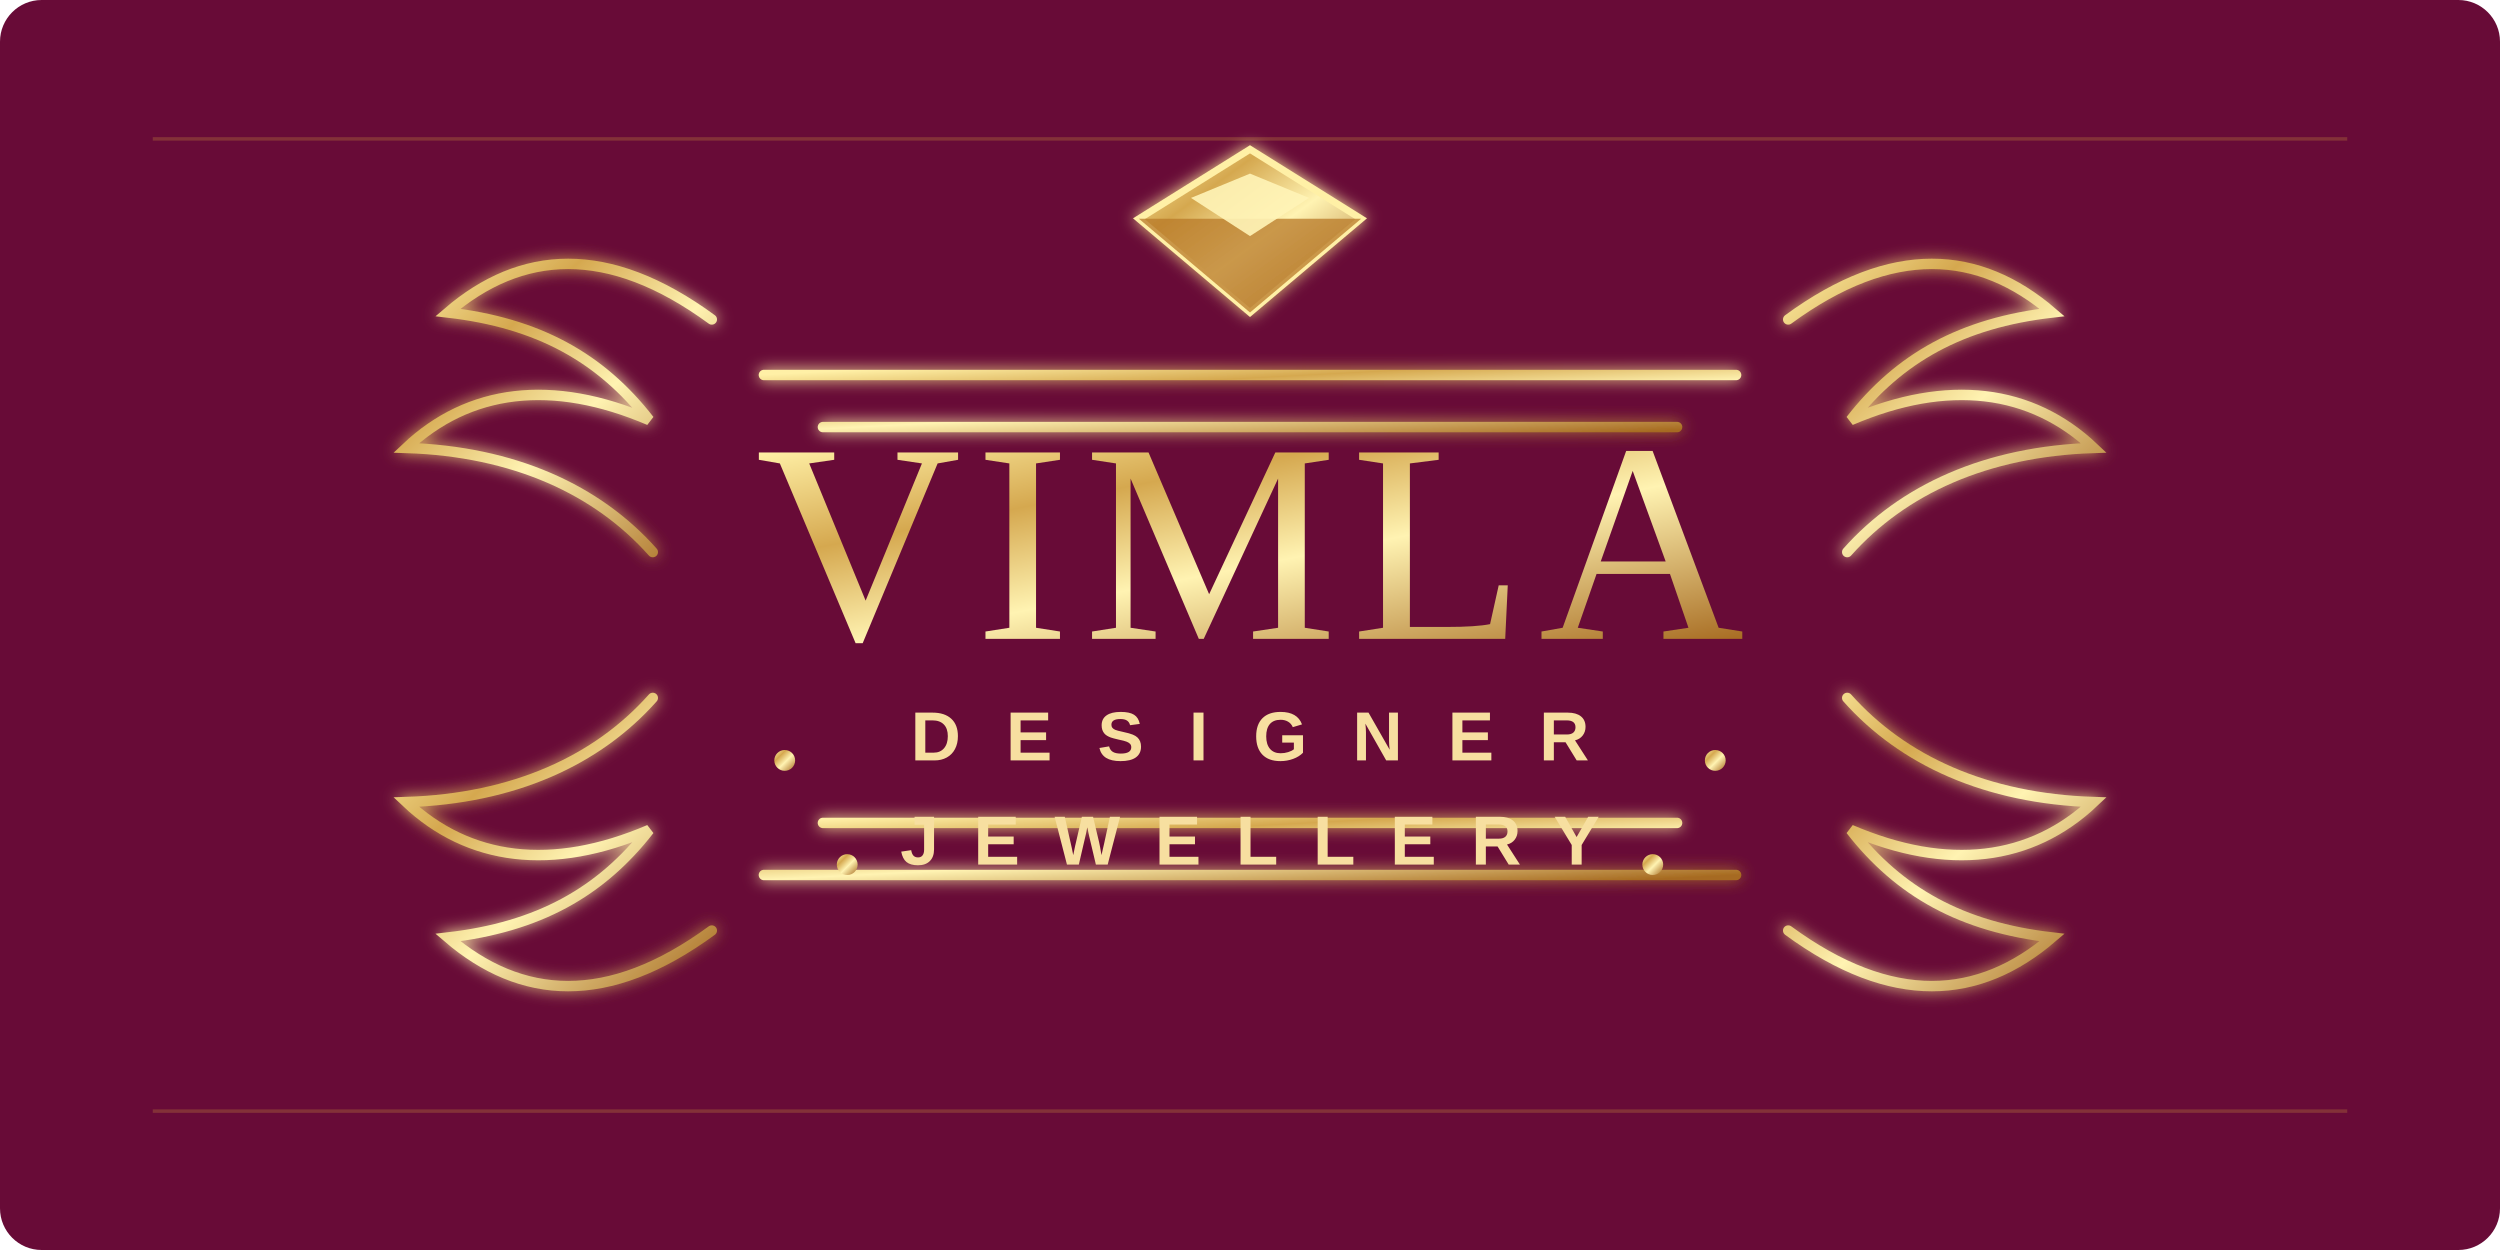
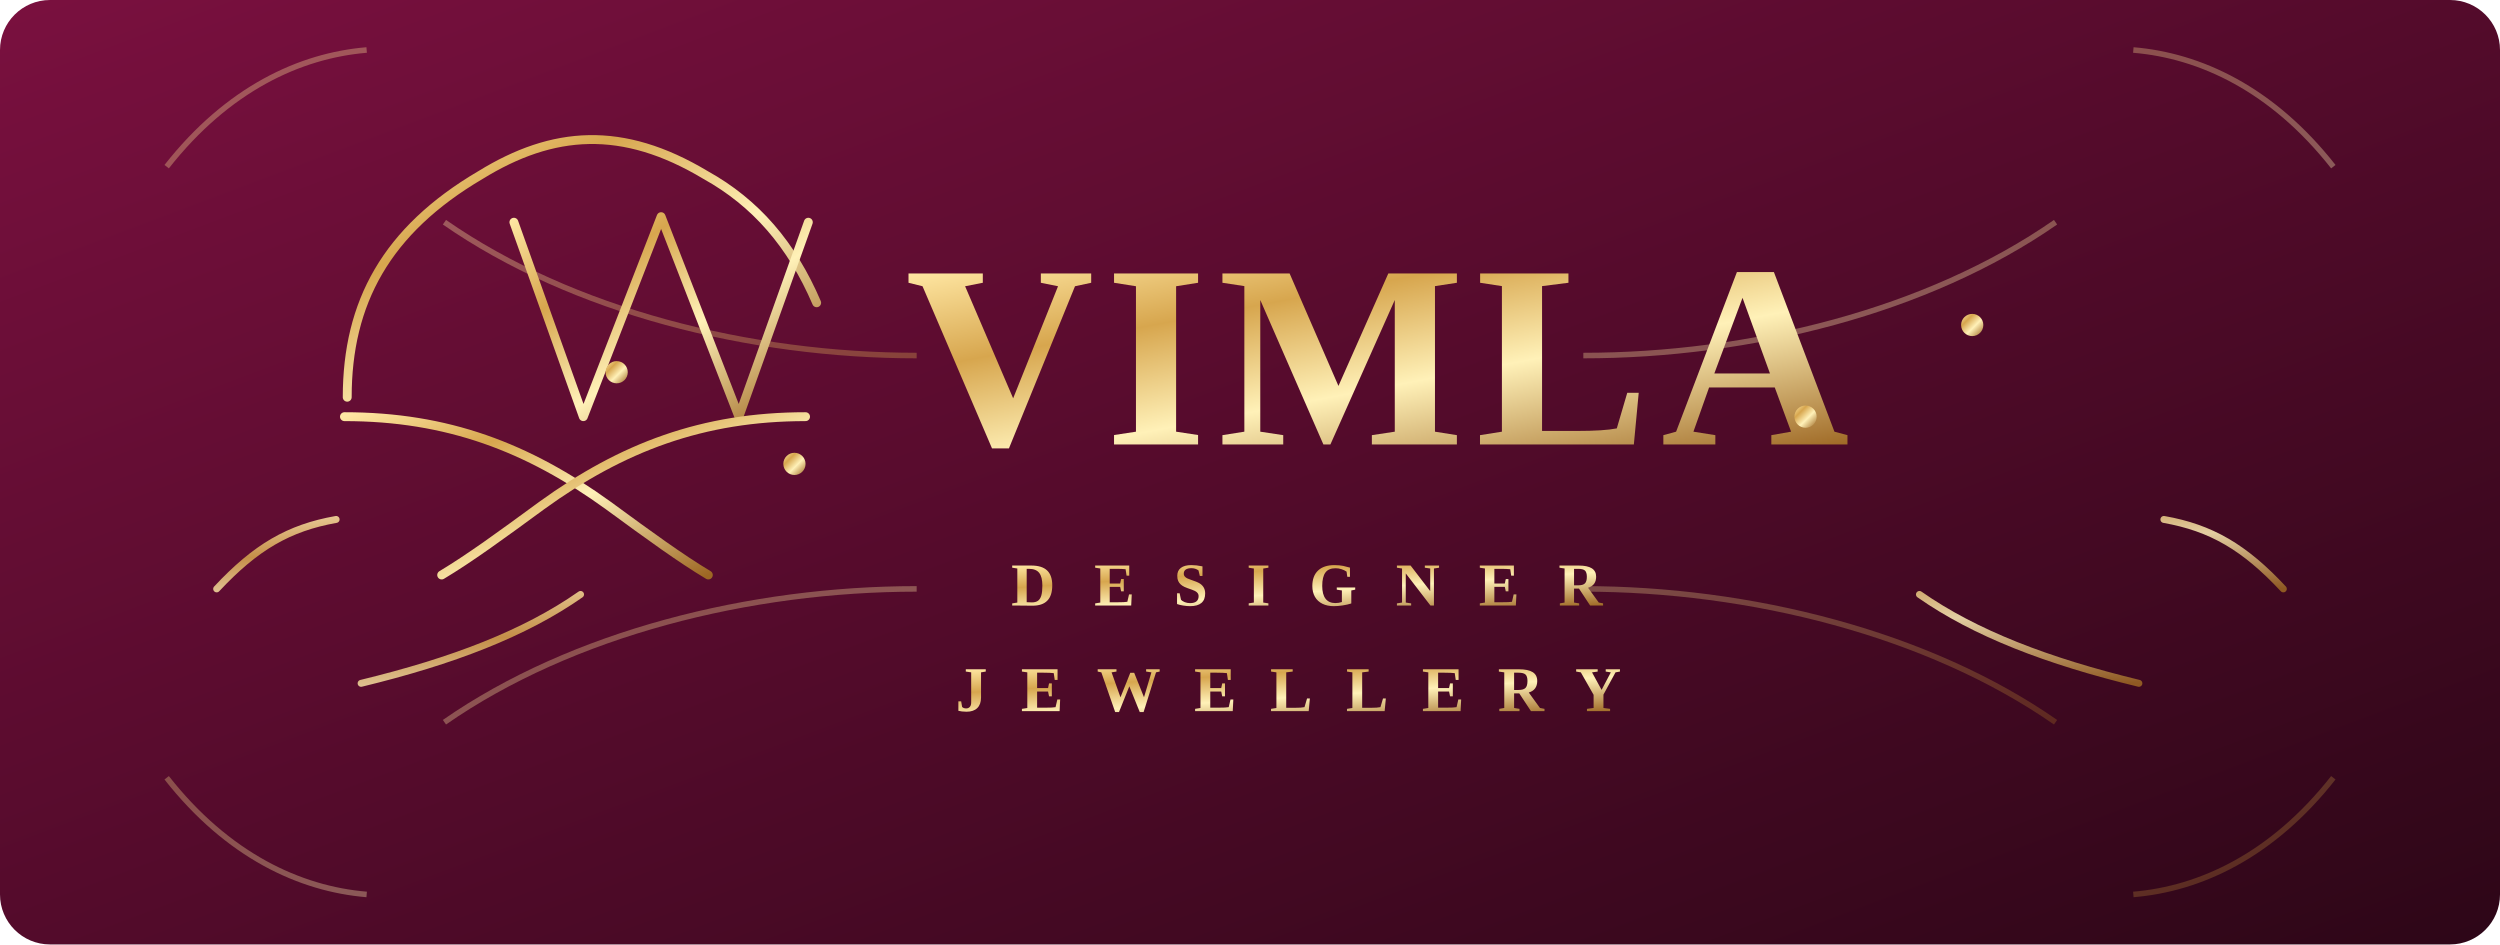
- <svg xmlns="http://www.w3.org/2000/svg" viewBox="0 0 720 360" role="img" aria-labelledby="title desc">
+ <svg xmlns="http://www.w3.org/2000/svg" viewBox="0 0 900 340" role="img" aria-labelledby="title desc">
  <defs>
-     <linearGradient id="gold" x1="0" y1="0" x2="1" y2="1">
-       <stop offset="0" stop-color="#fff0a6" />
-       <stop offset=".28" stop-color="#d5a84f" />
-       <stop offset=".55" stop-color="#fff3b2" />
-       <stop offset="1" stop-color="#a66a20" />
+     <linearGradient id="gold" x1="0" x2="1" y1="0" y2="1">
+       <stop offset="0" stop-color="#ffe7a3" />
+       <stop offset="0.28" stop-color="#d7a64e" />
+       <stop offset="0.58" stop-color="#fff1b8" />
+       <stop offset="1" stop-color="#9d6723" />
    </linearGradient>
-     <filter id="glow">
-       <feGaussianBlur stdDeviation="2.2" result="blur" />
-       <feMerge>
-         <feMergeNode in="blur" />
-         <feMergeNode in="SourceGraphic" />
-       </feMerge>
-     </filter>
+     <linearGradient id="wine" x1="0" x2="1" y1="0" y2="1">
+       <stop offset="0" stop-color="#7a103f" />
+       <stop offset="1" stop-color="#2d0617" />
+     </linearGradient>
  </defs>
-   <rect width="720" height="360" rx="12" fill="#680b37" />
-   <path d="M44 40h632M44 320h632" stroke="#c89539" stroke-opacity=".28" />
-   <g fill="none" stroke="url(#gold)" stroke-width="3" stroke-linecap="round" filter="url(#glow)">
-     <path d="M205 92c-30-22-55-20-76-2 26 3 44 13 58 31-28-12-52-9-70 8 31 1 55 12 71 30" />
-     <path d="M515 92c30-22 55-20 76-2-26 3-44 13-58 31 28-12 52-9 70 8-31 1-55 12-71 30" />
-     <path d="M220 108h280M237 123h246" />
-     <path d="M205 268c-30 22-55 20-76 2 26-3 44-13 58-31-28 12-52 9-70-8 31-1 55-12 71-30" />
-     <path d="M515 268c30 22 55 20 76 2-26-3-44-13-58-31 28 12 52 9 70-8-31-1-55-12-71-30" />
-     <path d="M220 252h280M237 237h246" />
+   <rect width="900" height="340" rx="18" fill="url(#wine)" />
+   <g opacity="0.35" stroke="url(#gold)" stroke-width="2" fill="none">
+     <path d="M60 60c22-28 48-40 72-42M60 280c22 28 48 40 72 42M840 60c-22-28-48-40-72-42M840 280c-22 28-48 40-72 42" />
+     <path d="M160 80c46 32 110 48 170 48M160 260c46-32 110-48 170-48M740 80c-46 32-110 48-170 48M740 260c-46-32-110-48-170-48" />
  </g>
-   <g transform="translate(360 63)" filter="url(#glow)">
-     <path d="M-32 0L0-20 32 0 0 27z" fill="url(#gold)" stroke="#fff0a6" stroke-width="2" />
-     <path d="M-32 0h64L0 27z" fill="#b87928" opacity=".75" />
-     <path d="M-17-6L0-13 17-6 0 5z" fill="#fff4b7" opacity=".9" />
-     <path d="M0 27v14" stroke="url(#gold)" stroke-width="3" />
+   <g transform="translate(0,0)">
+     <g transform="translate(90,55)" fill="none" stroke="url(#gold)" stroke-width="3.2" stroke-linecap="round" stroke-linejoin="round">
+       <path d="M35 88c0-34 14-60 48-80c26-16 51-18 81 0c18 10 31 25 40 46" />
+       <path d="M95 25l25 70l28-72l28 72l25-70" />
+       <path d="M34 95c37 0 66 11 95 32c15 11 26 19 36 25" />
+       <path d="M200 95c-37 0-66 11-95 32c-15 11-26 19-36 25" />
+       <path d="M65 145h118" />
+     </g>
+     <g transform="translate(326,50)" fill="url(#gold)" font-family="Georgia, 'Times New Roman', serif" font-weight="700" letter-spacing="4">
+       <text x="0" y="110" font-size="94">VIMLA</text>
+       <text x="38" y="168" font-size="22" letter-spacing="14">DESIGNER</text>
+       <text x="18" y="206" font-size="23" letter-spacing="12">JEWELLERY</text>
+     </g>
+     <g fill="url(#gold)">
+       <circle cx="222" cy="134" r="4" />
+       <circle cx="286" cy="167" r="4" />
+       <circle cx="650" cy="150" r="4" />
+       <circle cx="710" cy="117" r="4" />
+     </g>
  </g>
-   <text x="360" y="184" text-anchor="middle" fill="url(#gold)" font-family="Georgia, 'Times New Roman', serif" font-size="82" font-weight="500" letter-spacing="4">VIMLA</text>
-   <text x="360" y="219" text-anchor="middle" fill="#f7dfa0" font-family="Arial, sans-serif" font-size="20" font-weight="600" letter-spacing="13">DESIGNER</text>
-   <text x="360" y="249" text-anchor="middle" fill="#f7dfa0" font-family="Arial, sans-serif" font-size="20" font-weight="600" letter-spacing="10">JEWELLERY</text>
-   <g fill="url(#gold)">
-     <circle cx="226" cy="219" r="3" />
-     <circle cx="494" cy="219" r="3" />
-     <circle cx="244" cy="249" r="3" />
-     <circle cx="476" cy="249" r="3" />
+   <g opacity="0.85" fill="none" stroke="url(#gold)" stroke-width="2.5" stroke-linecap="round">
+     <path d="M78 212c14-15 26-22 43-25M822 212c-14-15-26-22-43-25" />
+     <path d="M117 233h666" />
+     <path d="M130 246c33-8 59-18 79-32M770 246c-33-8-59-18-79-32" />
  </g>
</svg>
